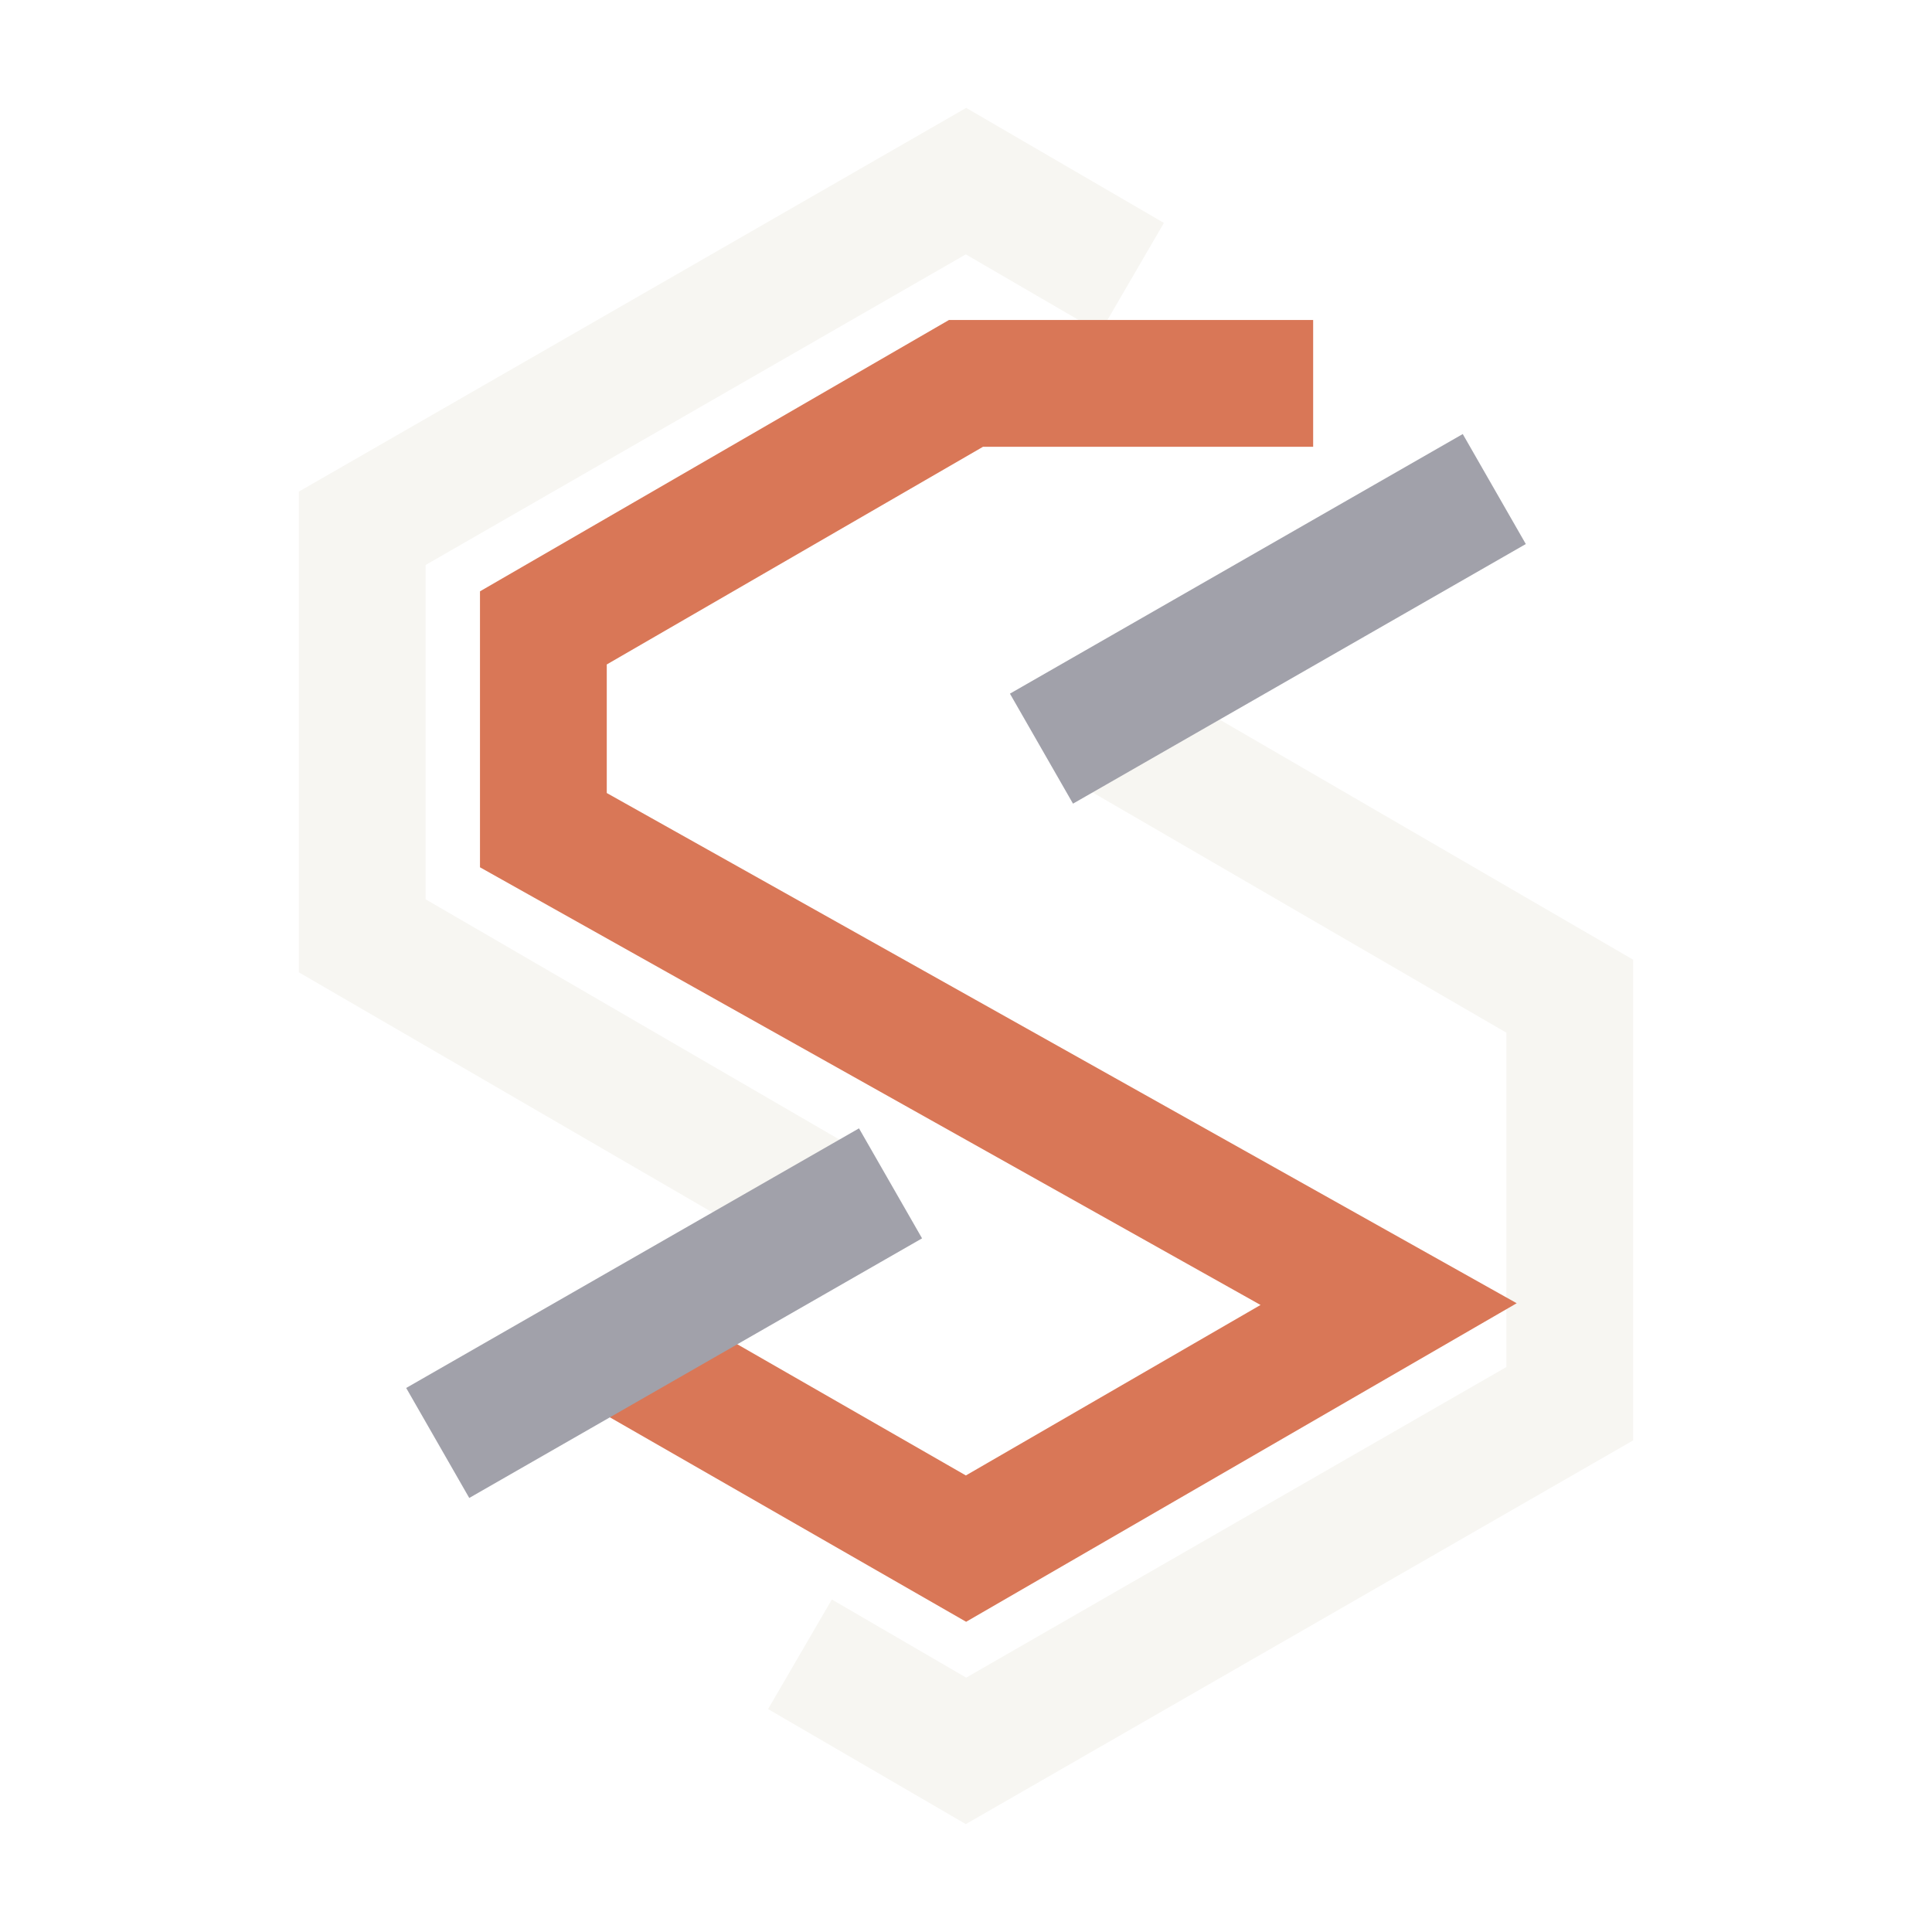
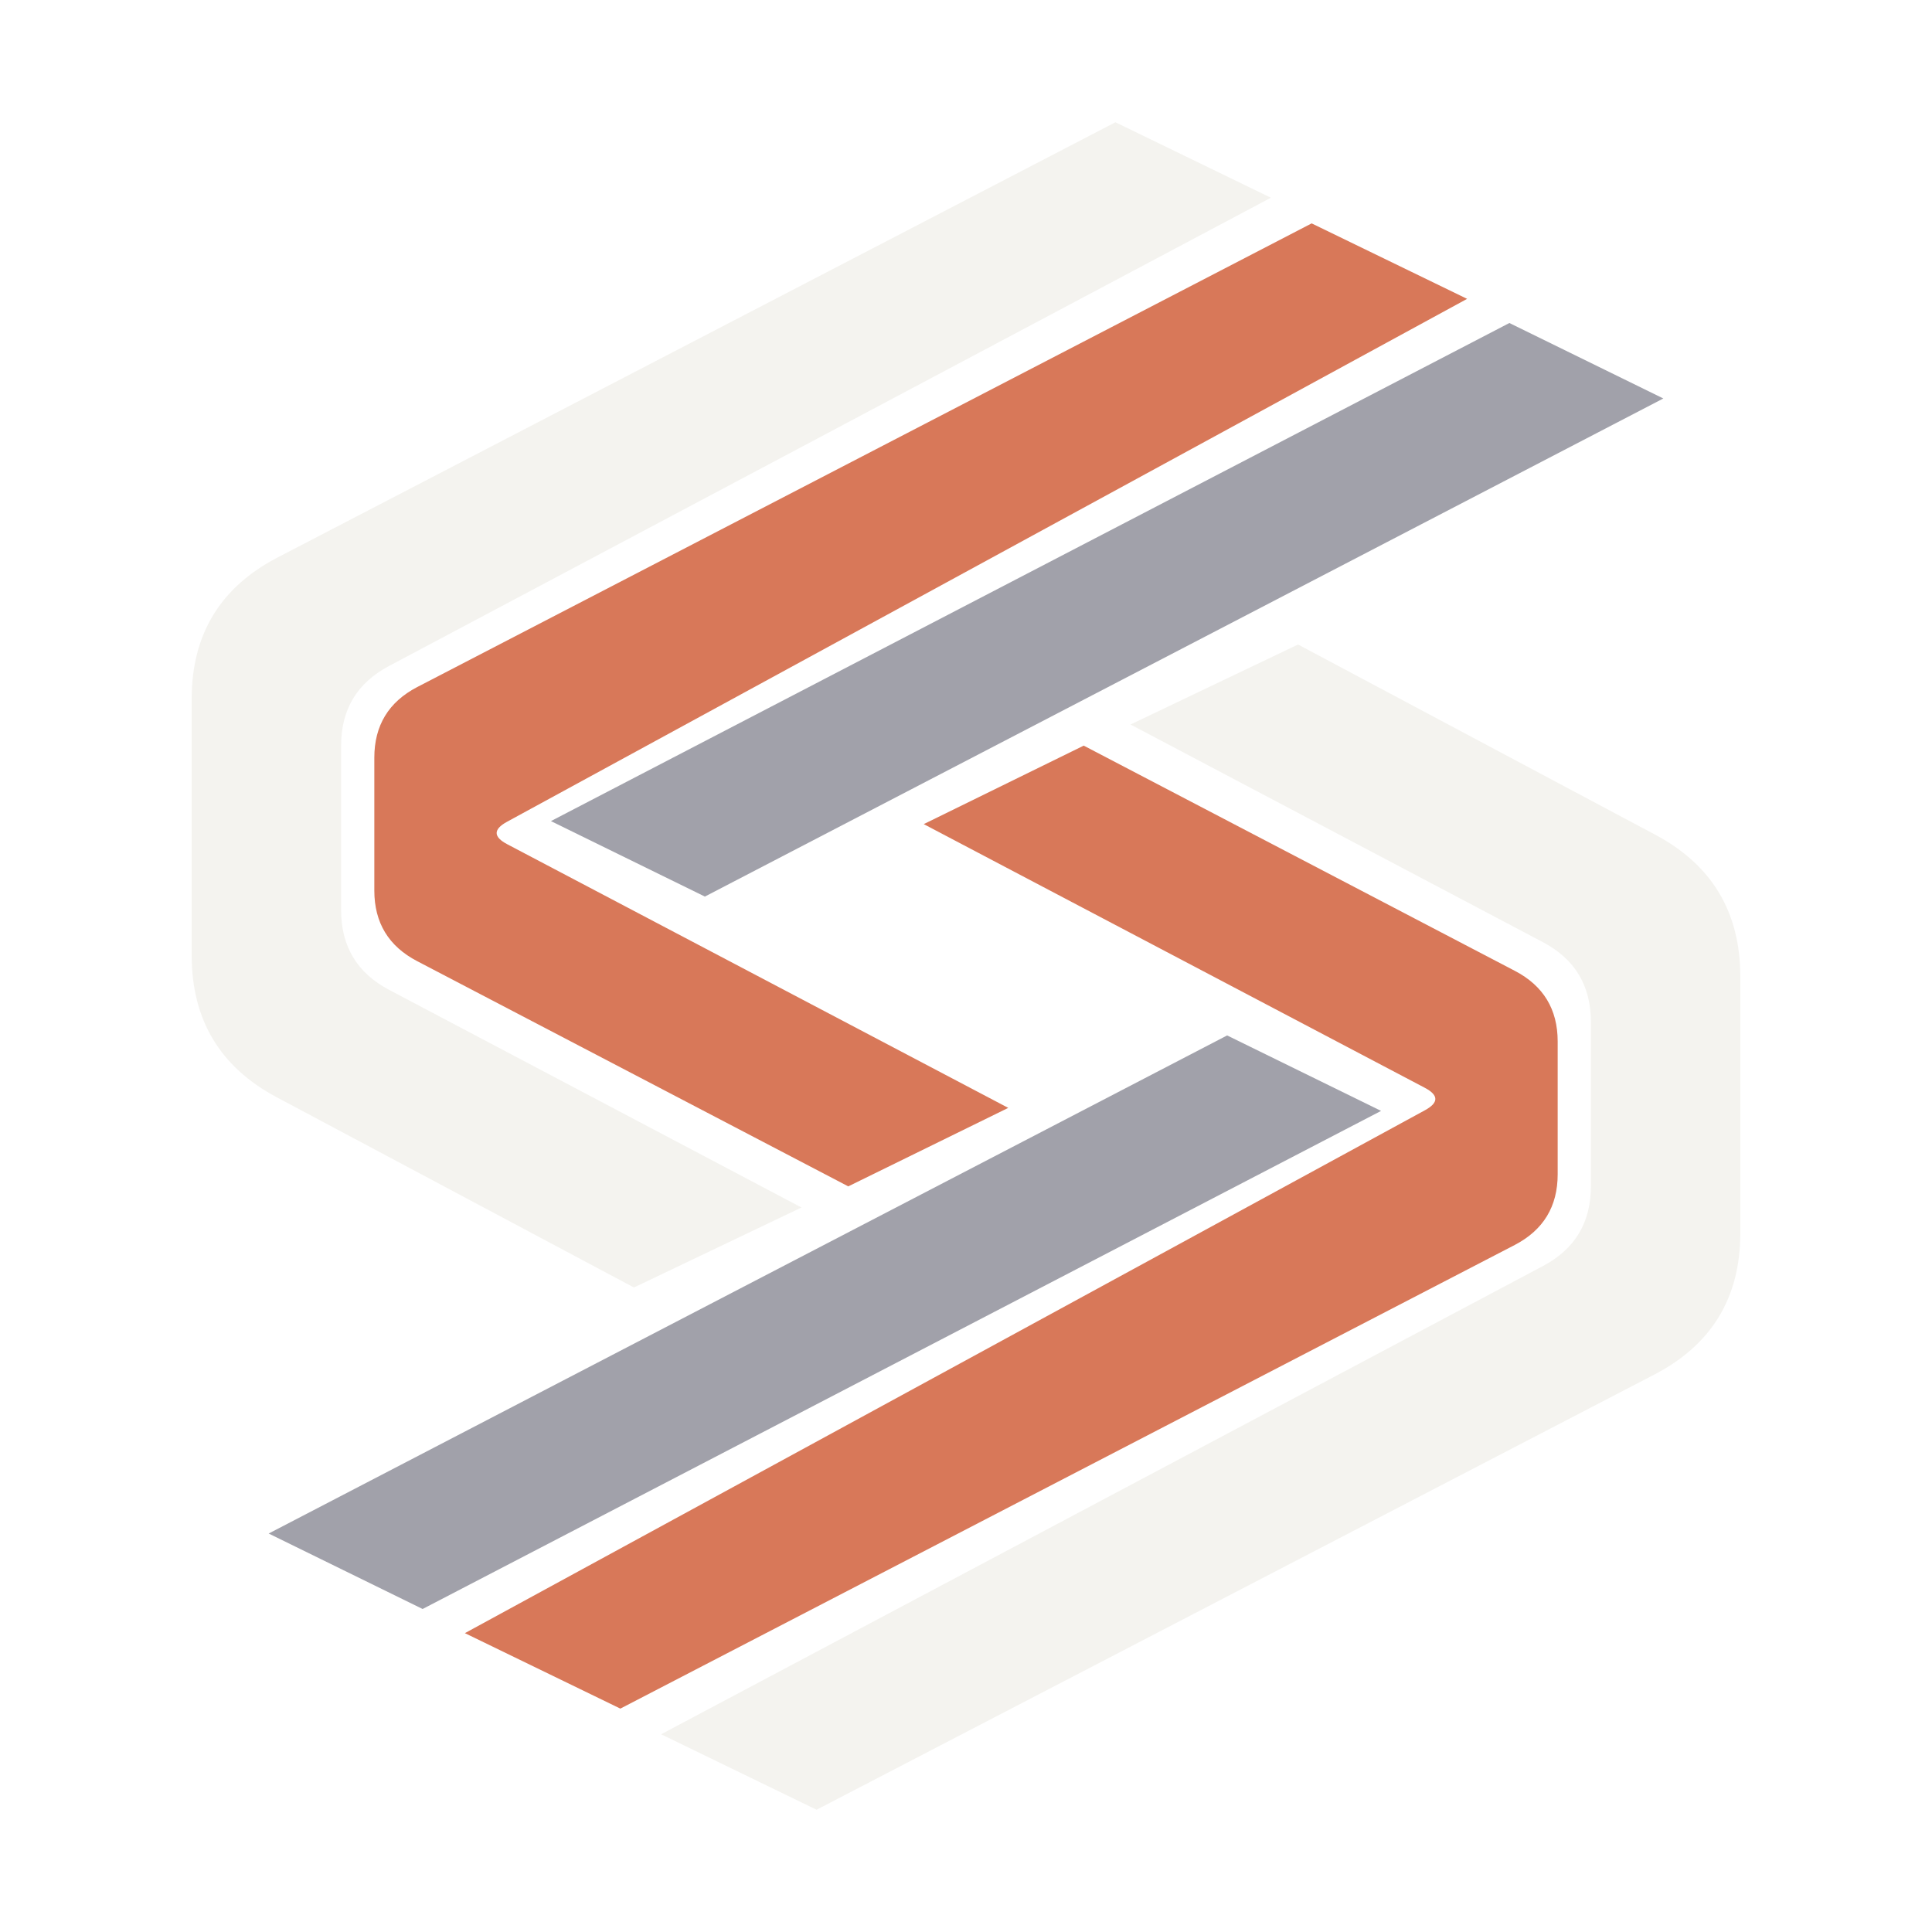
<svg xmlns="http://www.w3.org/2000/svg" viewBox="0 0 64 64" width="64" height="64" fill="none">
-   <path d="M 37.5 9.2 L 32 6 L 12 17.5 L 12 31 L 27.5 40" stroke="#F7F6F2" stroke-width="4.2" stroke-linecap="butt" stroke-linejoin="miter" />
-   <path d="M 36.5 24 L 52 33 L 52 46.5 L 32 58 L 26.5 54.8" stroke="#F7F6F2" stroke-width="4.2" stroke-linecap="butt" stroke-linejoin="miter" />
-   <path d="M 43.5 12.7 L 32 12.7 L 18 20.8 L 18 27.5 L 46 43.2 L 32 51.3 L 20.5 44.7" stroke="#D97757" stroke-width="4.2" stroke-linecap="butt" stroke-linejoin="miter" />
-   <path d="M 49.5 16.2 L 34.5 24.8" stroke="#A1A1AA" stroke-width="4.2" stroke-linecap="butt" stroke-linejoin="miter" />
-   <path d="M 29.5 39.2 L 14.5 47.8" stroke="#A1A1AA" stroke-width="4.2" stroke-linecap="butt" stroke-linejoin="miter" />
+   <path d="M 42.10 6.55 L 36.95 4.05 L 9.19 18.47 Q 6.35 19.95 6.35 23.15 L 6.35 31.65 Q 6.35 34.85 9.17 36.35 L 21.00 42.65 L 26.55 40.00 L 12.89 32.79 Q 11.30 31.95 11.30 30.15 L 11.30 24.70 Q 11.30 22.90 12.89 22.06 Z M 21.90 57.45 L 27.05 59.95 L 54.81 45.53 Q 57.65 44.05 57.65 40.85 L 57.65 32.35 Q 57.65 29.15 54.83 27.65 L 43.00 21.35 L 37.45 24.00 L 51.11 31.21 Q 52.70 32.05 52.70 33.85 L 52.70 39.30 Q 52.70 41.10 51.11 41.94 Z" fill="#F4F3EF" />
+   <path d="M 48.60 9.90 L 43.45 7.40 L 13.82 22.76 Q 12.40 23.50 12.40 25.10 L 12.40 29.50 Q 12.40 31.10 13.82 31.84 L 28.10 39.30 L 33.40 36.70 L 16.81 27.97 Q 16.10 27.60 16.80 27.22 Z M 15.40 54.10 L 20.55 56.60 L 50.18 41.24 Q 51.60 40.50 51.60 38.90 L 51.60 34.50 Q 51.60 32.90 50.18 32.16 L 35.90 24.70 L 30.60 27.30 L 47.19 36.03 Q 47.90 36.40 47.20 36.78 Z" fill="#D87859" />
+   <path d="M 55.10 13.20 L 50.00 10.70 L 18.25 27.20 L 23.35 29.70 Z M 8.90 50.80 L 14.00 53.30 L 45.75 36.80 L 40.65 34.30 Z" fill="#A1A1AA" />
</svg>
